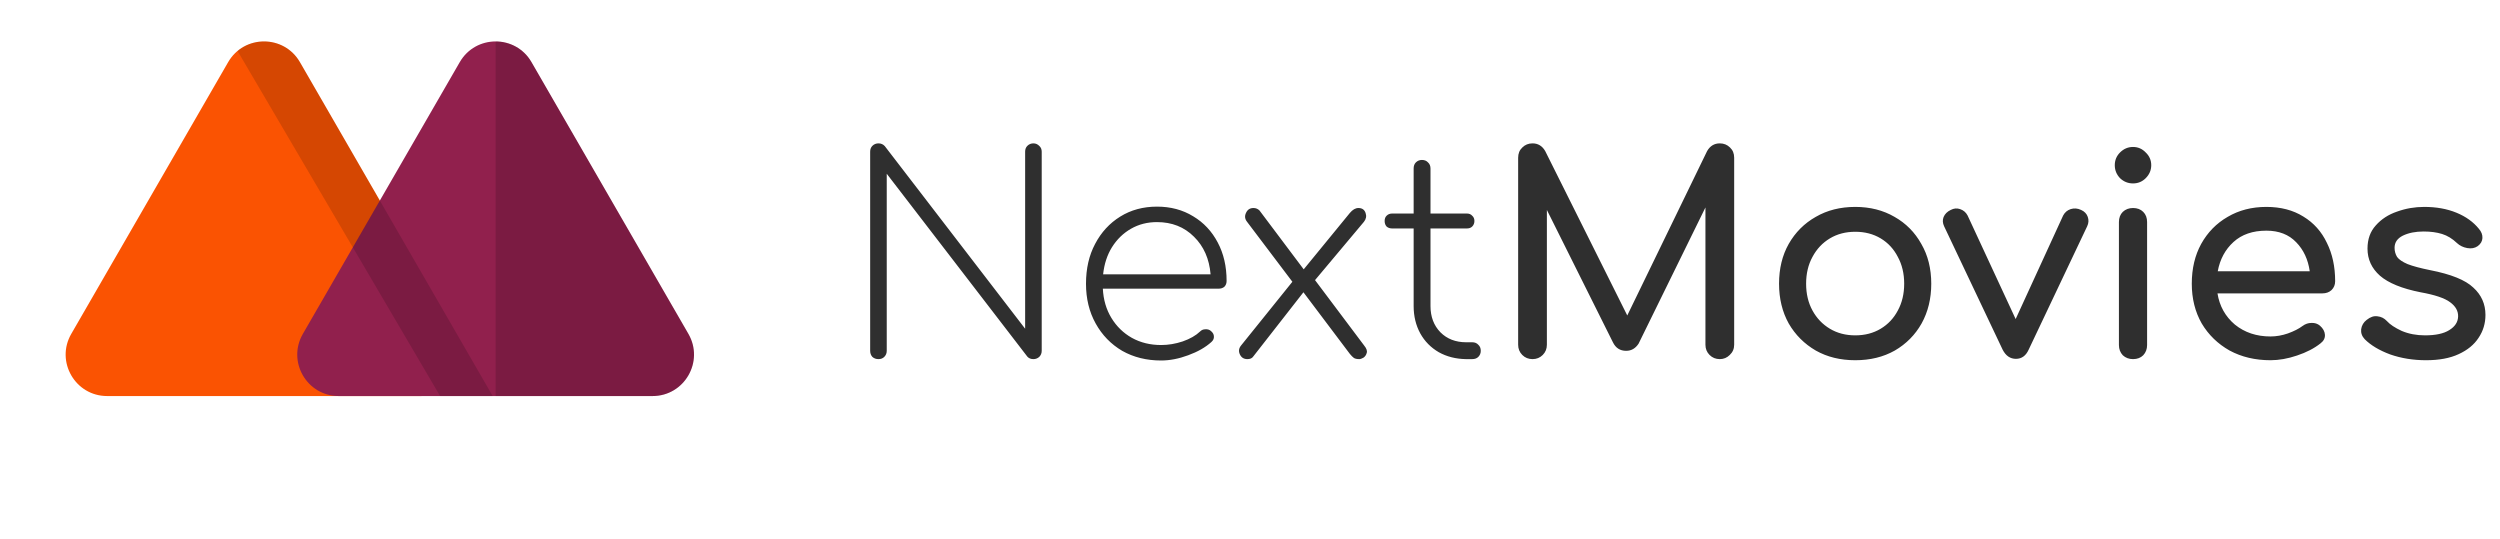
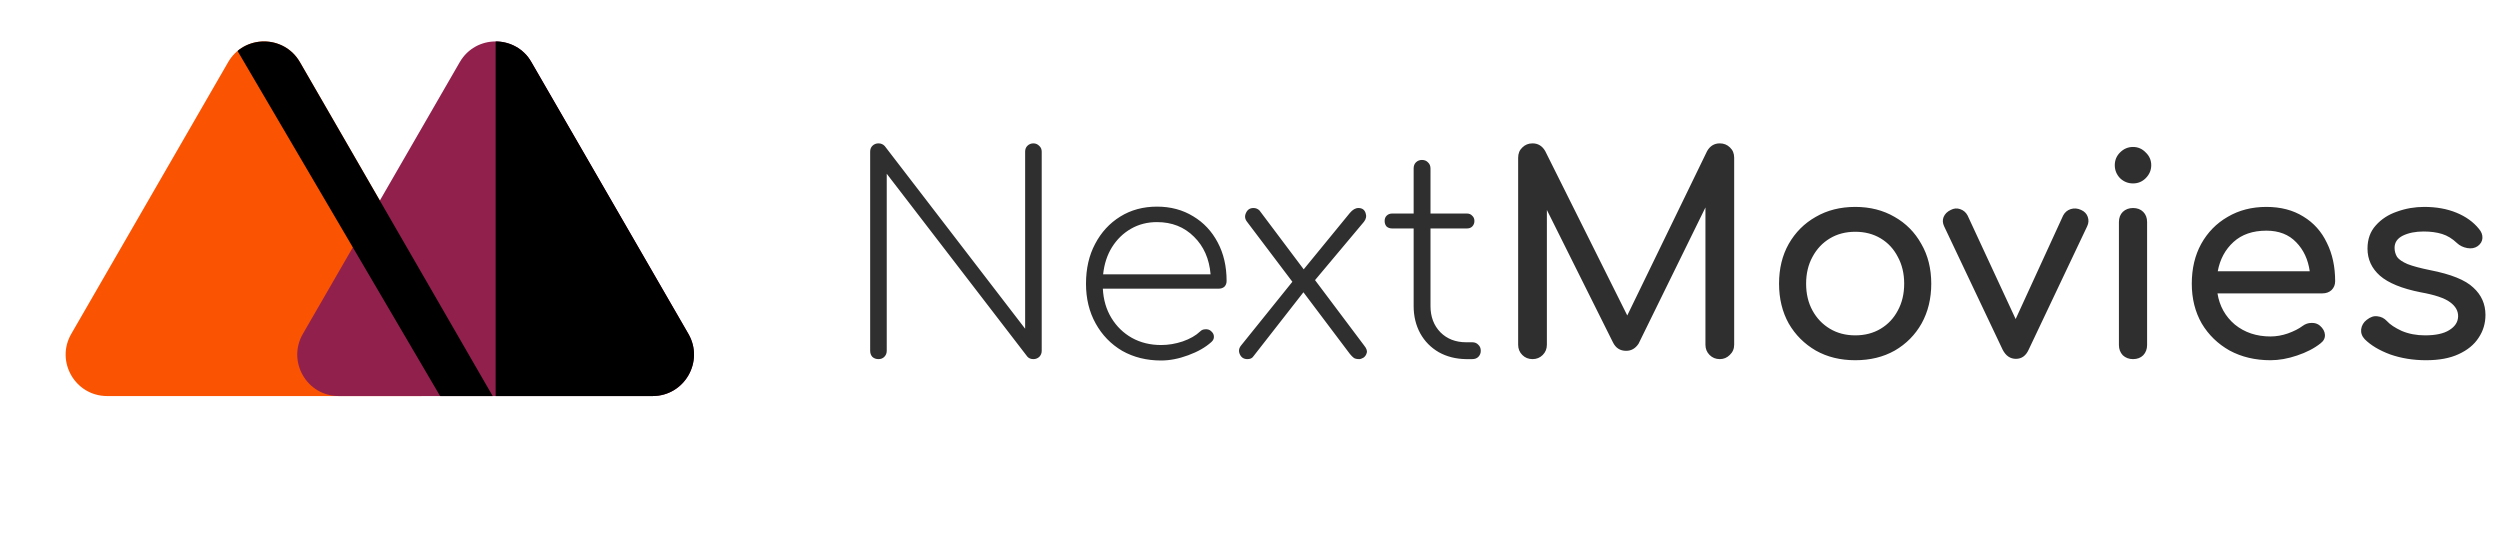
<svg xmlns="http://www.w3.org/2000/svg" width="181" height="39" viewBox="0 0 181 39" fill="none">
  <path d="M63.6 26C63.427 26 63.28 25.947 63.16 25.84C63.053 25.72 63 25.573 63 25.4V10.98C63 10.807 63.053 10.667 63.16 10.56C63.28 10.44 63.427 10.38 63.6 10.38C63.787 10.38 63.94 10.447 64.06 10.58L74.22 23.8V10.98C74.22 10.807 74.273 10.667 74.38 10.56C74.5 10.44 74.647 10.38 74.82 10.38C74.98 10.38 75.12 10.44 75.24 10.56C75.36 10.667 75.42 10.807 75.42 10.98V25.4C75.42 25.573 75.36 25.72 75.24 25.84C75.12 25.947 74.98 26 74.82 26C74.633 26 74.487 25.94 74.38 25.82L64.2 12.58V25.4C64.2 25.573 64.14 25.72 64.02 25.84C63.913 25.947 63.773 26 63.6 26ZM84.066 26.1C83.012 26.1 82.072 25.867 81.246 25.4C80.432 24.92 79.792 24.26 79.326 23.42C78.859 22.58 78.626 21.62 78.626 20.54C78.626 19.447 78.846 18.487 79.286 17.66C79.726 16.82 80.332 16.16 81.106 15.68C81.879 15.2 82.766 14.96 83.766 14.96C84.752 14.96 85.626 15.193 86.386 15.66C87.146 16.113 87.739 16.747 88.166 17.56C88.592 18.36 88.806 19.287 88.806 20.34C88.806 20.513 88.752 20.653 88.646 20.76C88.539 20.853 88.399 20.9 88.226 20.9H79.846C79.886 21.7 80.092 22.407 80.466 23.02C80.839 23.633 81.332 24.113 81.946 24.46C82.572 24.807 83.279 24.98 84.066 24.98C84.586 24.98 85.106 24.893 85.626 24.72C86.159 24.533 86.579 24.293 86.886 24C86.992 23.893 87.119 23.84 87.266 23.84C87.426 23.827 87.559 23.867 87.666 23.96C87.812 24.08 87.886 24.213 87.886 24.36C87.899 24.507 87.839 24.64 87.706 24.76C87.279 25.147 86.719 25.467 86.026 25.72C85.346 25.973 84.692 26.1 84.066 26.1ZM83.766 16.08C83.072 16.08 82.446 16.24 81.886 16.56C81.326 16.88 80.866 17.327 80.506 17.9C80.159 18.46 79.946 19.113 79.866 19.86H87.646C87.552 18.74 87.152 17.833 86.446 17.14C85.739 16.433 84.846 16.08 83.766 16.08ZM90.308 26C90.055 26 89.874 25.887 89.768 25.66C89.661 25.433 89.688 25.22 89.848 25.02L93.568 20.4L90.288 16.06C90.128 15.86 90.101 15.647 90.208 15.42C90.314 15.18 90.495 15.06 90.748 15.06C90.921 15.06 91.068 15.12 91.188 15.24L94.388 19.5L97.728 15.42C97.928 15.18 98.135 15.06 98.348 15.06C98.615 15.06 98.788 15.18 98.868 15.42C98.948 15.647 98.908 15.86 98.748 16.06L95.208 20.28L98.768 25.02C98.941 25.233 99.001 25.413 98.948 25.56C98.908 25.707 98.828 25.82 98.708 25.9C98.588 25.967 98.488 26 98.408 26C98.248 26 98.121 25.973 98.028 25.92C97.934 25.853 97.835 25.753 97.728 25.62L94.368 21.16L90.728 25.82C90.648 25.94 90.508 26 90.308 26ZM106.128 26C105.394 25.987 104.741 25.82 104.168 25.5C103.594 25.167 103.148 24.713 102.828 24.14C102.508 23.553 102.348 22.893 102.348 22.16V16.54H100.788C100.628 16.54 100.494 16.493 100.388 16.4C100.294 16.293 100.248 16.16 100.248 16C100.248 15.84 100.294 15.713 100.388 15.62C100.494 15.513 100.628 15.46 100.788 15.46H102.348V12.2C102.348 12.013 102.401 11.867 102.508 11.76C102.628 11.64 102.774 11.58 102.948 11.58C103.134 11.58 103.281 11.64 103.388 11.76C103.508 11.867 103.568 12.013 103.568 12.2V15.46H106.208C106.368 15.46 106.494 15.513 106.588 15.62C106.694 15.713 106.748 15.84 106.748 16C106.748 16.16 106.694 16.293 106.588 16.4C106.494 16.493 106.368 16.54 106.208 16.54H103.568V22.16C103.568 22.933 103.808 23.567 104.288 24.06C104.768 24.54 105.388 24.78 106.148 24.78H106.588C106.774 24.78 106.921 24.84 107.028 24.96C107.148 25.067 107.208 25.213 107.208 25.4C107.208 25.573 107.148 25.72 107.028 25.84C106.921 25.947 106.774 26 106.588 26H106.128ZM110.954 26C110.661 26 110.414 25.9 110.214 25.7C110.014 25.5 109.914 25.253 109.914 24.96V11.42C109.914 11.113 110.014 10.867 110.214 10.68C110.414 10.48 110.661 10.38 110.954 10.38C111.354 10.38 111.661 10.567 111.874 10.94L117.814 22.84L123.594 10.94C123.807 10.567 124.114 10.38 124.514 10.38C124.807 10.38 125.054 10.48 125.254 10.68C125.454 10.867 125.554 11.113 125.554 11.42V24.96C125.554 25.253 125.447 25.5 125.234 25.7C125.034 25.9 124.794 26 124.514 26C124.221 26 123.974 25.9 123.774 25.7C123.574 25.5 123.474 25.253 123.474 24.96V15.02L118.634 24.88C118.407 25.227 118.107 25.4 117.734 25.4C117.294 25.4 116.974 25.193 116.774 24.78L111.994 15.2V24.96C111.994 25.253 111.894 25.5 111.694 25.7C111.494 25.9 111.247 26 110.954 26ZM134.323 26.08C133.243 26.08 132.289 25.847 131.463 25.38C130.636 24.9 129.983 24.247 129.503 23.42C129.036 22.58 128.803 21.62 128.803 20.54C128.803 19.447 129.036 18.487 129.503 17.66C129.983 16.82 130.636 16.167 131.463 15.7C132.289 15.22 133.243 14.98 134.323 14.98C135.389 14.98 136.336 15.22 137.163 15.7C137.989 16.167 138.636 16.82 139.103 17.66C139.583 18.487 139.823 19.447 139.823 20.54C139.823 21.62 139.589 22.58 139.123 23.42C138.656 24.247 138.009 24.9 137.183 25.38C136.356 25.847 135.403 26.08 134.323 26.08ZM134.323 24.28C135.016 24.28 135.629 24.12 136.163 23.8C136.696 23.48 137.109 23.04 137.403 22.48C137.709 21.92 137.863 21.273 137.863 20.54C137.863 19.807 137.709 19.16 137.403 18.6C137.109 18.027 136.696 17.58 136.163 17.26C135.629 16.94 135.016 16.78 134.323 16.78C133.629 16.78 133.016 16.94 132.483 17.26C131.949 17.58 131.529 18.027 131.223 18.6C130.916 19.16 130.763 19.807 130.763 20.54C130.763 21.273 130.916 21.92 131.223 22.48C131.529 23.04 131.949 23.48 132.483 23.8C133.016 24.12 133.629 24.28 134.323 24.28ZM145.953 25.98C145.54 25.98 145.22 25.76 144.993 25.32L140.753 16.38C140.646 16.153 140.633 15.933 140.713 15.72C140.806 15.493 140.98 15.32 141.233 15.2C141.46 15.08 141.686 15.06 141.913 15.14C142.153 15.22 142.333 15.373 142.453 15.6L145.933 23.1L149.373 15.6C149.493 15.373 149.673 15.22 149.913 15.14C150.166 15.06 150.42 15.08 150.673 15.2C150.913 15.307 151.073 15.473 151.153 15.7C151.233 15.927 151.22 16.153 151.113 16.38L146.873 25.32C146.673 25.76 146.366 25.98 145.953 25.98ZM154.43 26C154.137 26 153.89 25.907 153.69 25.72C153.503 25.52 153.41 25.273 153.41 24.98V16.08C153.41 15.773 153.503 15.527 153.69 15.34C153.89 15.153 154.137 15.06 154.43 15.06C154.737 15.06 154.983 15.153 155.17 15.34C155.357 15.527 155.45 15.773 155.45 16.08V24.98C155.45 25.273 155.357 25.52 155.17 25.72C154.983 25.907 154.737 26 154.43 26ZM154.43 13.28C154.07 13.28 153.757 13.153 153.49 12.9C153.237 12.633 153.11 12.32 153.11 11.96C153.11 11.6 153.237 11.293 153.49 11.04C153.757 10.773 154.07 10.64 154.43 10.64C154.79 10.64 155.097 10.773 155.35 11.04C155.617 11.293 155.75 11.6 155.75 11.96C155.75 12.32 155.617 12.633 155.35 12.9C155.097 13.153 154.79 13.28 154.43 13.28ZM164.385 26.08C163.279 26.08 162.292 25.847 161.425 25.38C160.572 24.9 159.899 24.247 159.405 23.42C158.925 22.58 158.685 21.62 158.685 20.54C158.685 19.447 158.912 18.487 159.365 17.66C159.832 16.82 160.472 16.167 161.285 15.7C162.099 15.22 163.032 14.98 164.085 14.98C165.125 14.98 166.019 15.213 166.765 15.68C167.512 16.133 168.079 16.767 168.465 17.58C168.865 18.38 169.065 19.307 169.065 20.36C169.065 20.613 168.979 20.827 168.805 21C168.632 21.16 168.412 21.24 168.145 21.24H160.545C160.692 22.16 161.112 22.913 161.805 23.5C162.512 24.073 163.372 24.36 164.385 24.36C164.799 24.36 165.219 24.287 165.645 24.14C166.085 23.98 166.439 23.8 166.705 23.6C166.905 23.453 167.119 23.38 167.345 23.38C167.585 23.367 167.792 23.433 167.965 23.58C168.192 23.78 168.312 24 168.325 24.24C168.339 24.48 168.232 24.687 168.005 24.86C167.552 25.22 166.985 25.513 166.305 25.74C165.639 25.967 164.999 26.08 164.385 26.08ZM164.085 16.7C163.099 16.7 162.305 16.973 161.705 17.52C161.105 18.067 160.725 18.773 160.565 19.64H167.225C167.105 18.787 166.779 18.087 166.245 17.54C165.712 16.98 164.992 16.7 164.085 16.7ZM175.647 26.08C174.714 26.08 173.847 25.94 173.047 25.66C172.261 25.367 171.647 25 171.207 24.56C171.007 24.347 170.921 24.107 170.947 23.84C170.987 23.56 171.121 23.333 171.347 23.16C171.614 22.947 171.874 22.86 172.127 22.9C172.394 22.927 172.621 23.04 172.807 23.24C173.034 23.493 173.394 23.733 173.887 23.96C174.394 24.173 174.954 24.28 175.567 24.28C176.341 24.28 176.927 24.153 177.327 23.9C177.741 23.647 177.954 23.32 177.967 22.92C177.981 22.52 177.787 22.173 177.387 21.88C177.001 21.587 176.287 21.347 175.247 21.16C173.901 20.893 172.921 20.493 172.307 19.96C171.707 19.427 171.407 18.773 171.407 18C171.407 17.32 171.607 16.76 172.007 16.32C172.407 15.867 172.921 15.533 173.547 15.32C174.174 15.093 174.827 14.98 175.507 14.98C176.387 14.98 177.167 15.12 177.847 15.4C178.527 15.68 179.067 16.067 179.467 16.56C179.654 16.773 179.741 17 179.727 17.24C179.714 17.467 179.601 17.66 179.387 17.82C179.174 17.967 178.921 18.013 178.627 17.96C178.334 17.907 178.087 17.787 177.887 17.6C177.554 17.28 177.194 17.06 176.807 16.94C176.421 16.82 175.974 16.76 175.467 16.76C174.881 16.76 174.381 16.86 173.967 17.06C173.567 17.26 173.367 17.553 173.367 17.94C173.367 18.18 173.427 18.4 173.547 18.6C173.681 18.787 173.934 18.96 174.307 19.12C174.681 19.267 175.227 19.413 175.947 19.56C177.454 19.853 178.494 20.273 179.067 20.82C179.654 21.353 179.947 22.013 179.947 22.8C179.947 23.413 179.781 23.967 179.447 24.46C179.127 24.953 178.647 25.347 178.007 25.64C177.381 25.933 176.594 26.08 175.647 26.08Z" fill="#2F2F2F" />
  <path d="M16.518 4.5C17.672 2.5 20.559 2.5 21.714 4.5L33.073 24.174C34.227 26.174 32.784 28.674 30.474 28.674H7.757C5.448 28.674 4.004 26.174 5.159 24.174L16.518 4.5Z" fill="#FA5302" />
  <path d="M33.286 4.5C34.441 2.5 37.328 2.5 38.482 4.5L49.841 24.174C50.995 26.174 49.552 28.674 47.243 28.674H24.525C22.216 28.674 20.773 26.174 21.927 24.174L33.286 4.5Z" fill="#91204D" />
  <mask id="mask0" mask-type="alpha" maskUnits="userSpaceOnUse" x="21" y="3" width="30" height="26">
    <path d="M33.286 4.5C34.441 2.5 37.328 2.5 38.482 4.5L49.841 24.174C50.995 26.174 49.552 28.674 47.243 28.674H24.525C22.216 28.674 20.773 26.174 21.927 24.174L33.286 4.5Z" fill="#FA5302" />
  </mask>
  <g mask="url(#mask0)">
-     <path d="M35.884 29.512V2.683V0L52.988 29.512H35.884Z" fill="black" fill-opacity="0.15" />
+     <path d="M35.884 29.512V2.683V0L52.988 29.512H35.884Z" fill="black" fillOpacity="0.15" />
  </g>
  <mask id="mask1" mask-type="alpha" maskUnits="userSpaceOnUse" x="4" y="3" width="32" height="26">
    <path d="M16.518 4.5C17.672 2.5 20.559 2.5 21.714 4.5L35.671 28.674H7.757C5.448 28.674 4.004 26.174 5.159 24.174L16.518 4.5Z" fill="#FA5302" />
  </mask>
  <g mask="url(#mask1)">
-     <line x1="17.583" y1="-0.595" x2="35.693" y2="30.259" stroke="black" stroke-opacity="0.15" stroke-width="5" />
+     <line x1="17.583" y1="-0.595" x2="35.693" y2="30.259" stroke="black" strokeOpacity="0.15" stroke-width="5" />
  </g>
</svg>
